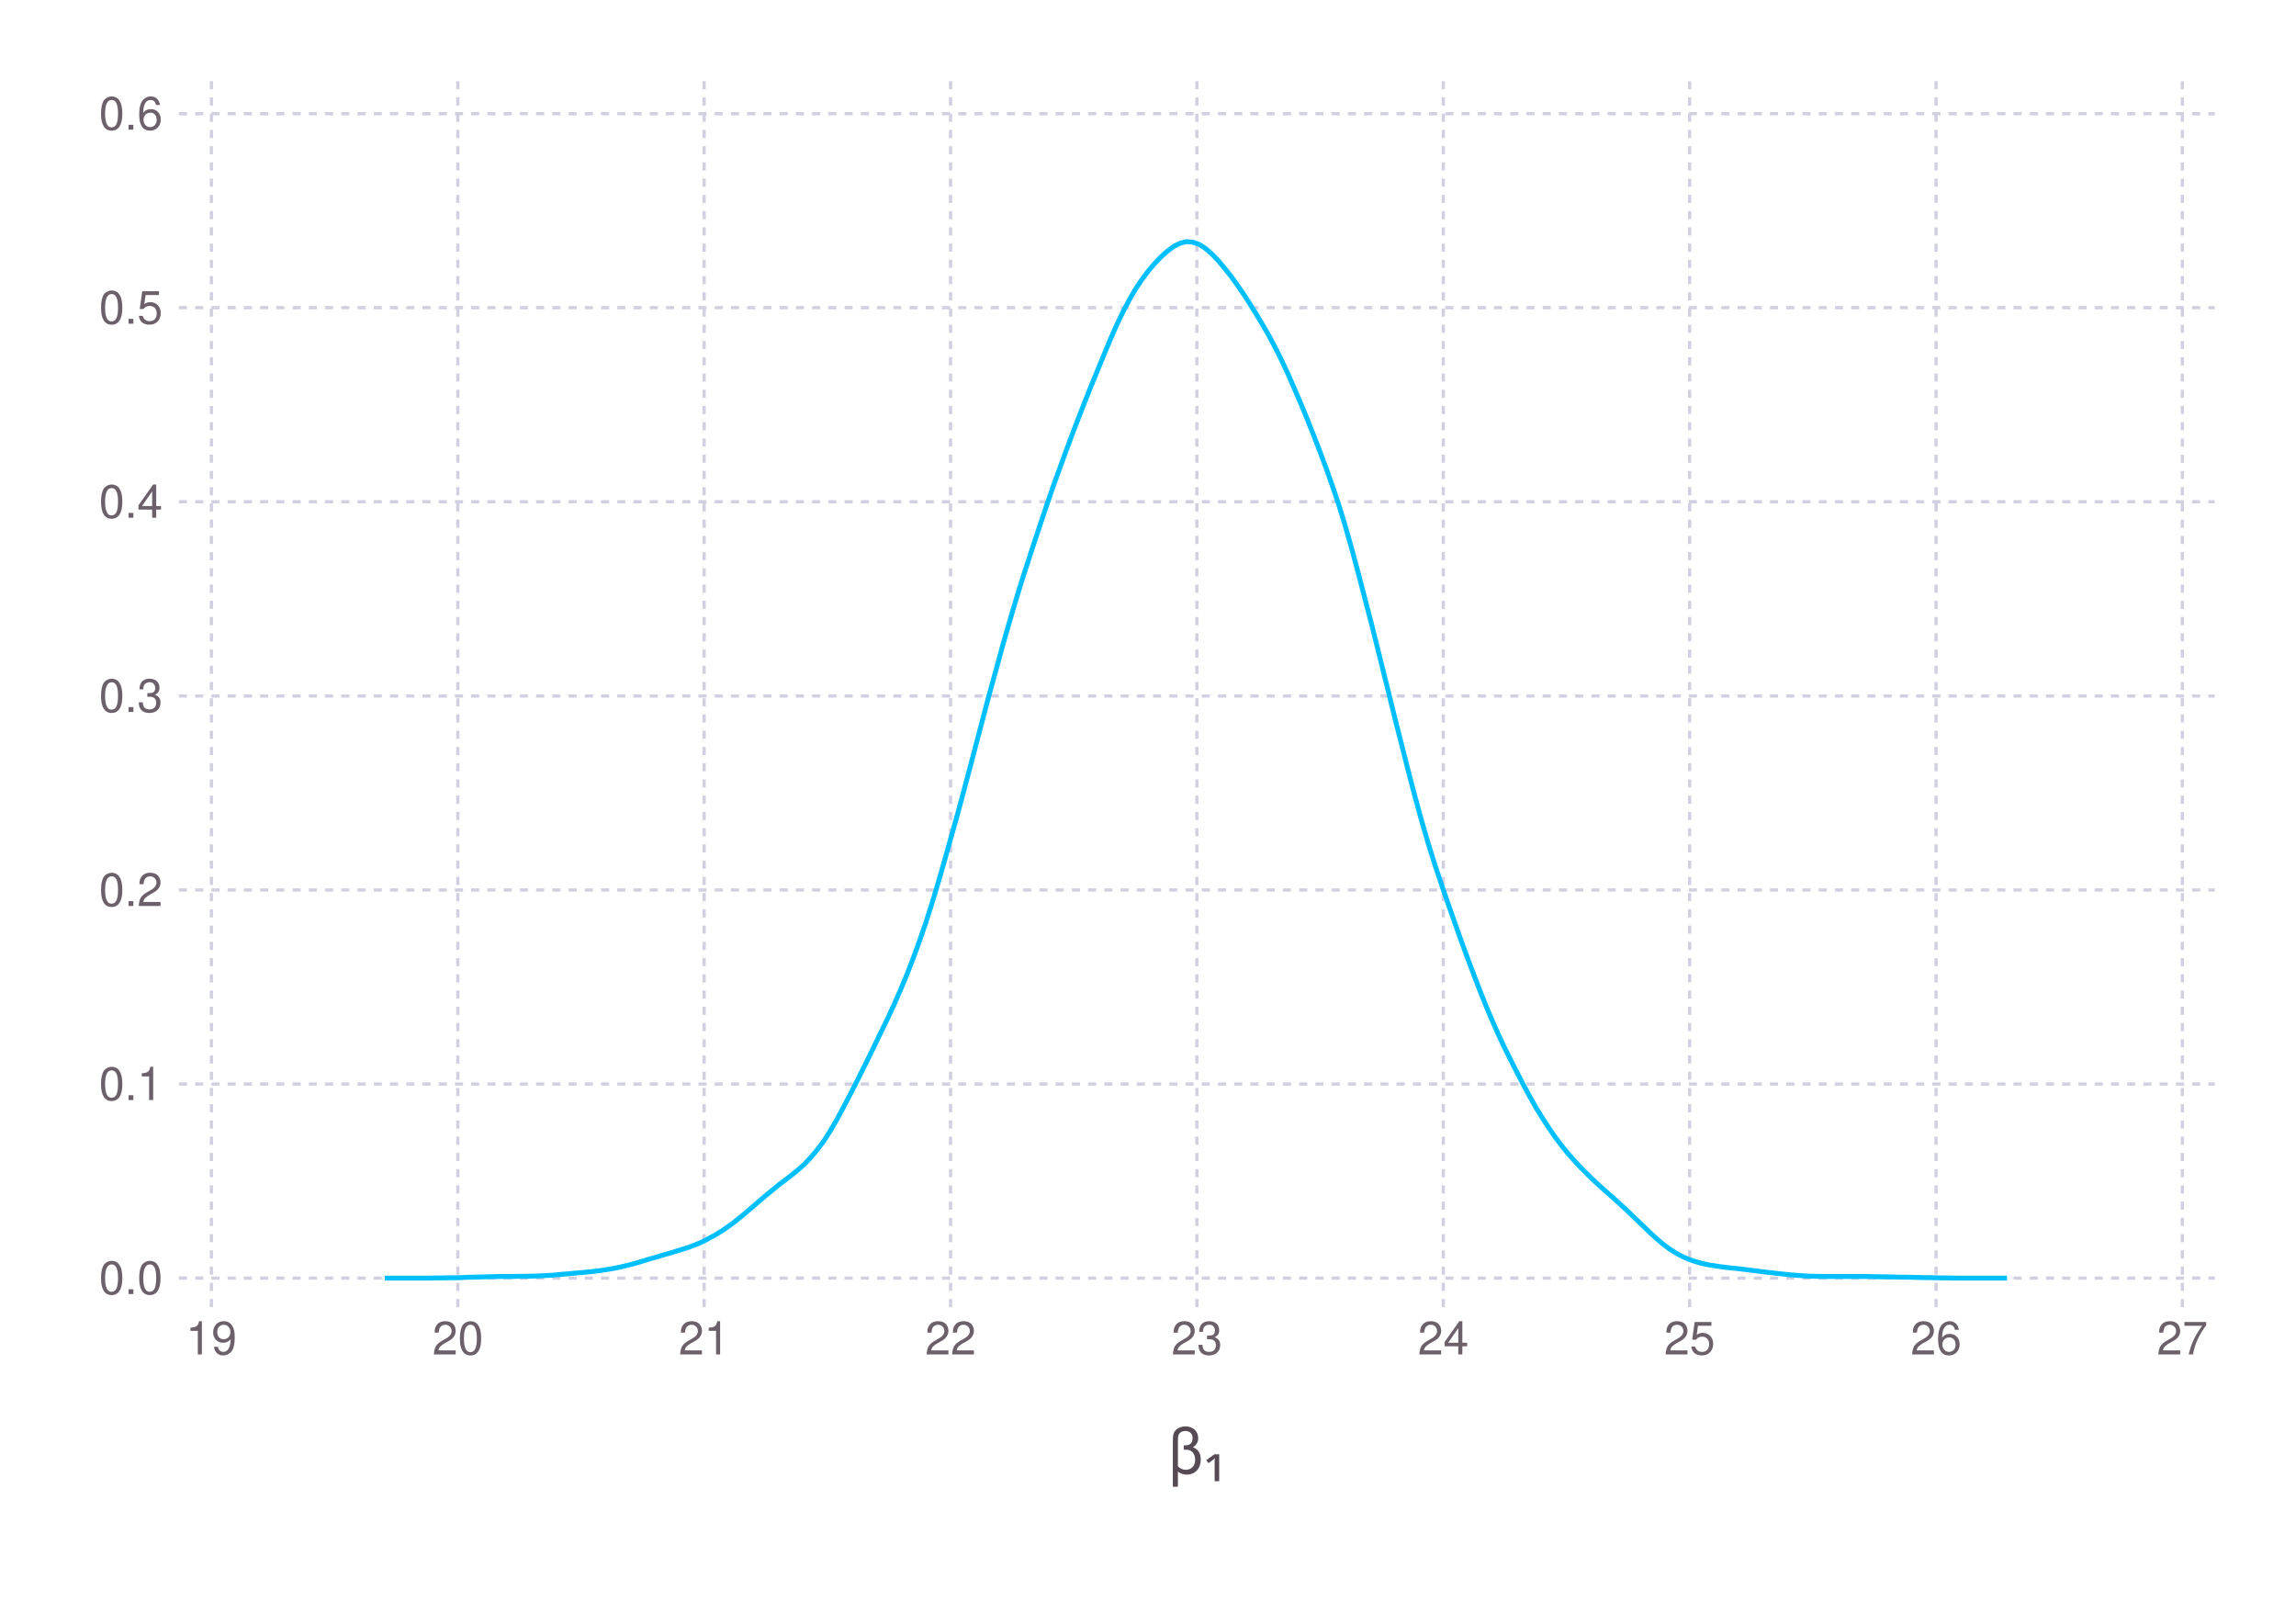
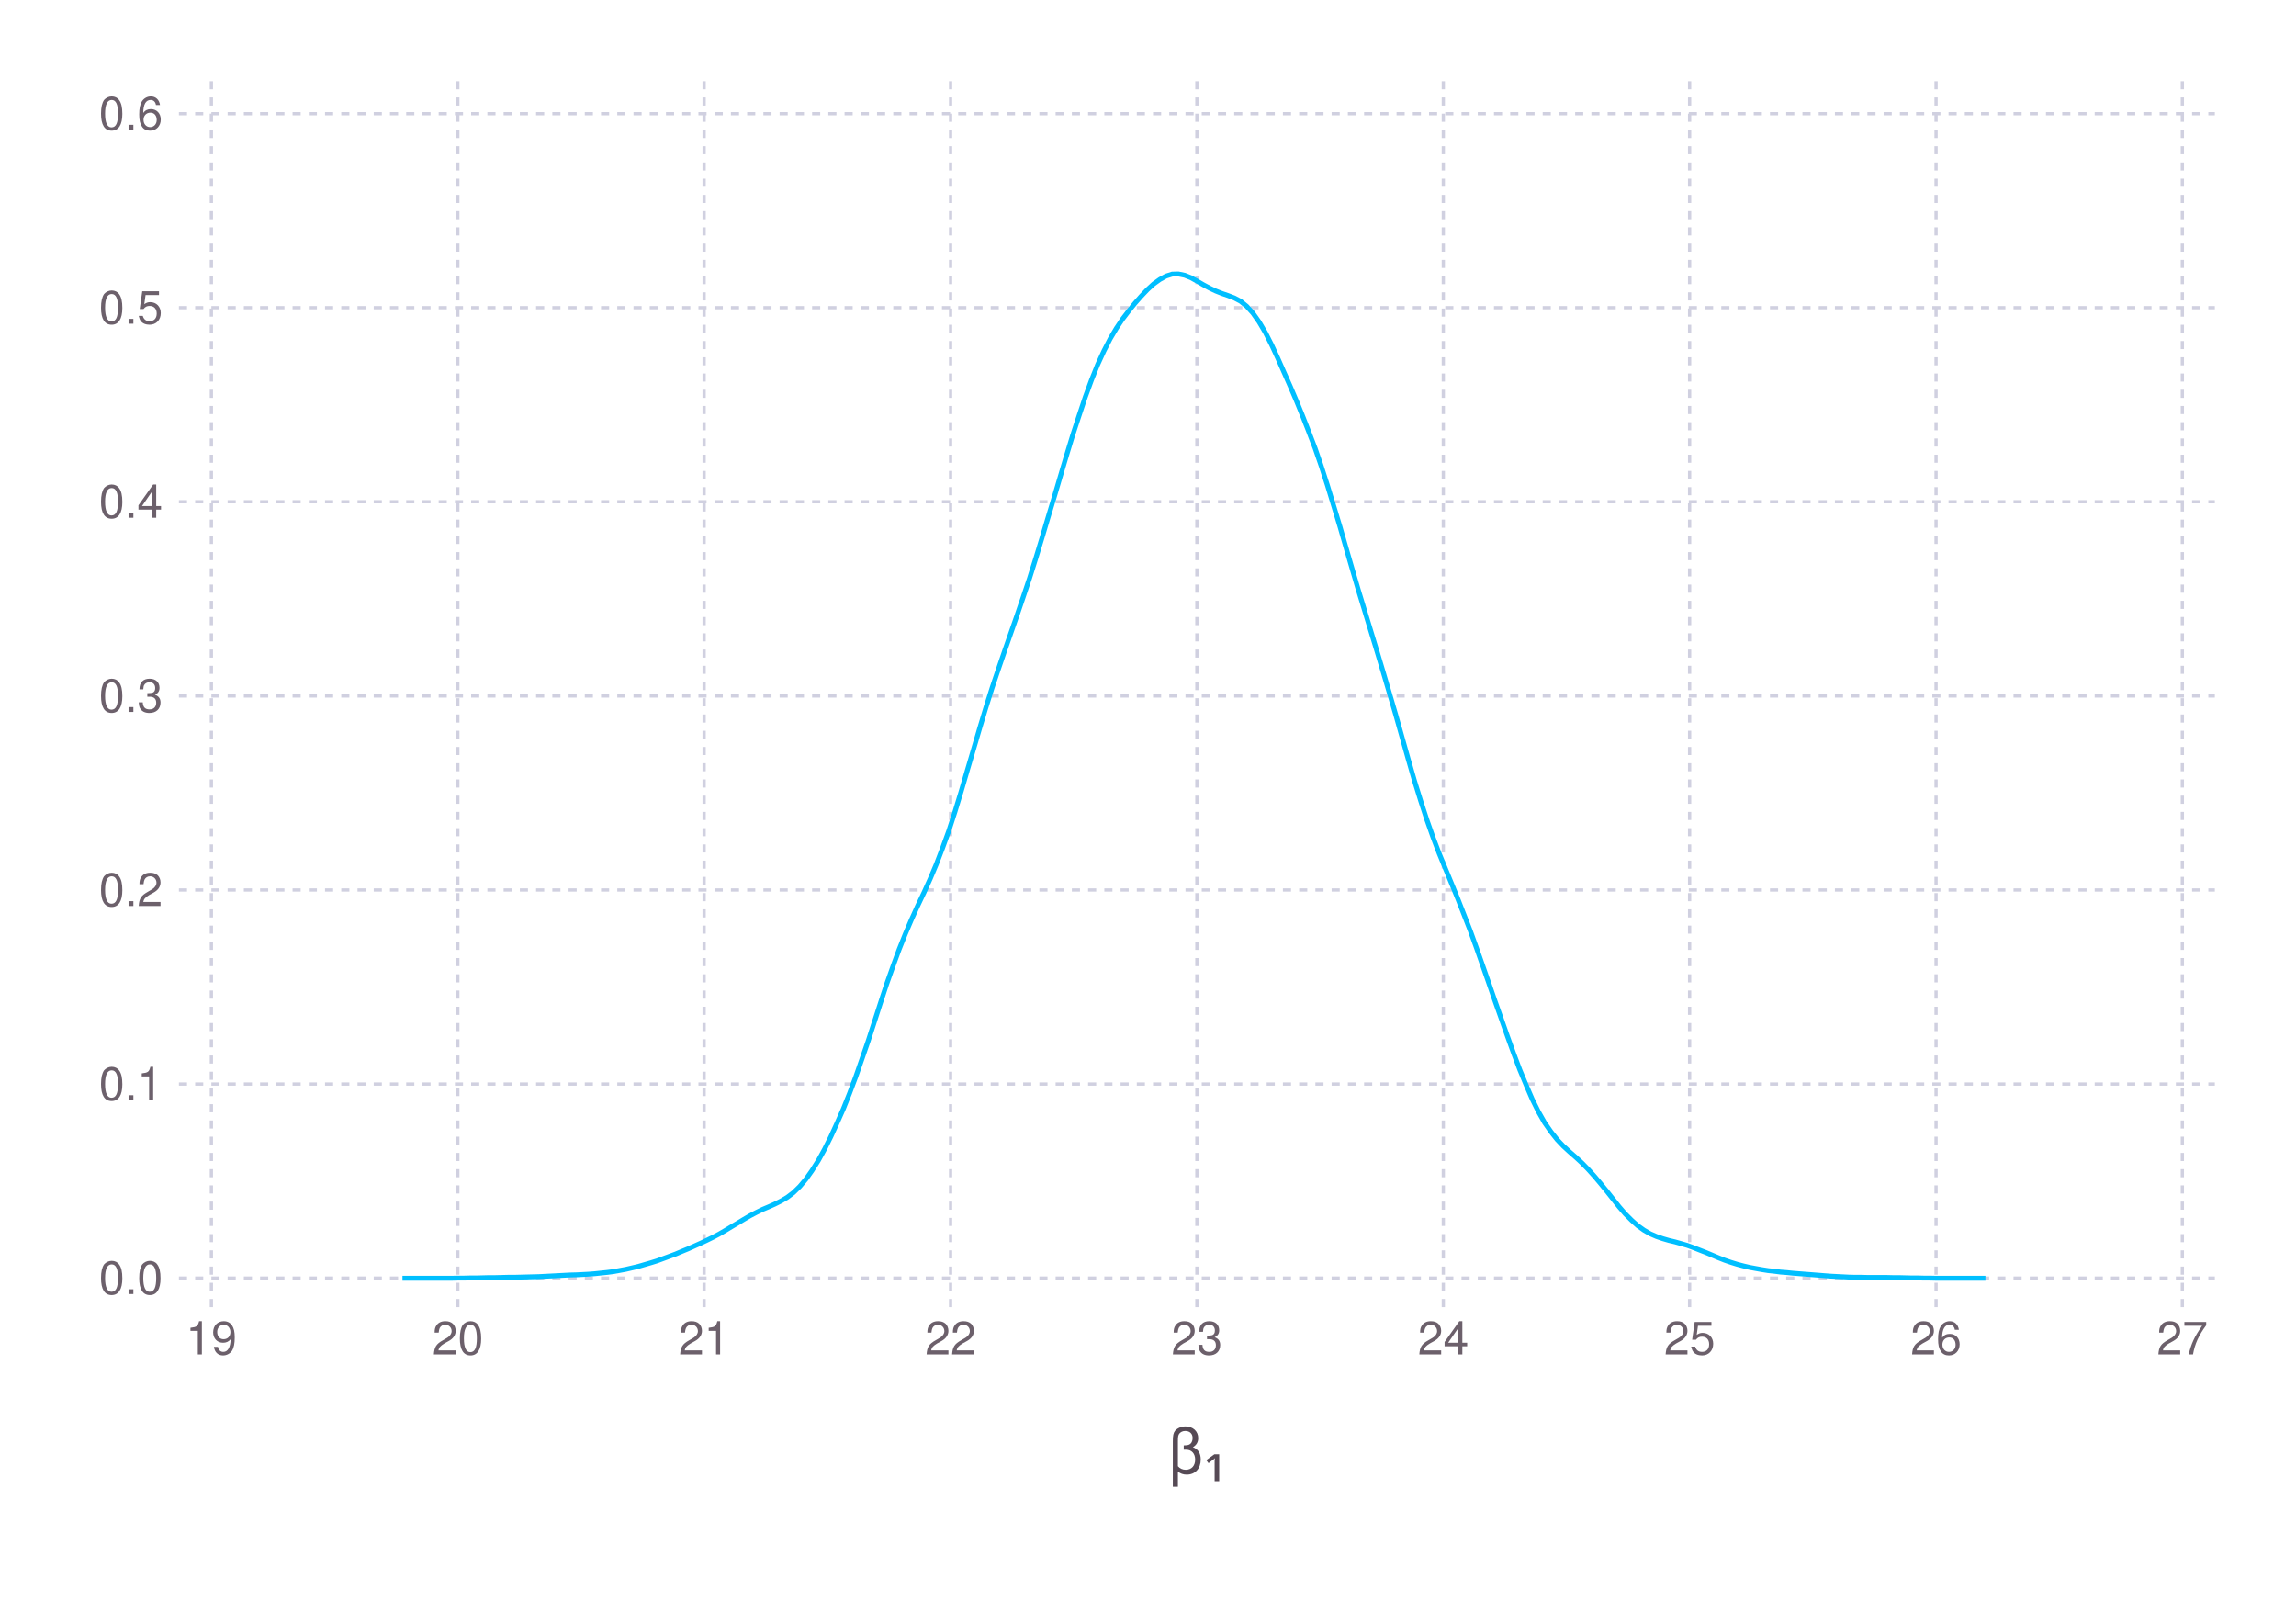
<svg xmlns="http://www.w3.org/2000/svg" version="1.2" width="141.42mm" height="100mm" viewBox="0 0 141.42 100" stroke="none" fill="#000000" stroke-width="0.3" font-size="3.88">
-   <g class="plotroot xscalable yscalable" id="img-07cff1e6-1">
-     <g font-size="3.88" font-family="'PT Sans','Helvetica Neue','Helvetica',sans-serif" fill="#564A55" stroke="#000000" stroke-opacity="0.000" id="img-07cff1e6-2">
+   <g class="plotroot xscalable yscalable" id="img-966c87d5-1">
+     <g font-size="3.88" font-family="'PT Sans','Helvetica Neue','Helvetica',sans-serif" fill="#564A55" stroke="#000000" stroke-opacity="0.000" id="img-966c87d5-2">
      <g transform="translate(73.72,88.39)">
        <g class="primitive">
          <text text-anchor="middle" dy="0.6em">β₁</text>
        </g>
      </g>
    </g>
-     <g class="guide xlabels" font-size="2.82" font-family="'PT Sans Caption','Helvetica Neue','Helvetica',sans-serif" fill="#6C606B" id="img-07cff1e6-3">
+     <g class="guide xlabels" font-size="2.82" font-family="'PT Sans Caption','Helvetica Neue','Helvetica',sans-serif" fill="#6C606B" id="img-966c87d5-3">
      <g transform="translate(13.02,81.72)">
        <g class="primitive">
          <text text-anchor="middle" dy="0.6em">19</text>
        </g>
      </g>
      <g transform="translate(28.2,81.72)">
        <g class="primitive">
          <text text-anchor="middle" dy="0.6em">20</text>
        </g>
      </g>
      <g transform="translate(43.37,81.72)">
        <g class="primitive">
          <text text-anchor="middle" dy="0.6em">21</text>
        </g>
      </g>
      <g transform="translate(58.55,81.72)">
        <g class="primitive">
          <text text-anchor="middle" dy="0.6em">22</text>
        </g>
      </g>
      <g transform="translate(73.72,81.72)">
        <g class="primitive">
          <text text-anchor="middle" dy="0.6em">23</text>
        </g>
      </g>
      <g transform="translate(88.9,81.72)">
        <g class="primitive">
          <text text-anchor="middle" dy="0.6em">24</text>
        </g>
      </g>
      <g transform="translate(104.07,81.72)">
        <g class="primitive">
          <text text-anchor="middle" dy="0.6em">25</text>
        </g>
      </g>
      <g transform="translate(119.25,81.72)">
        <g class="primitive">
          <text text-anchor="middle" dy="0.6em">26</text>
        </g>
      </g>
      <g transform="translate(134.42,81.72)">
        <g class="primitive">
          <text text-anchor="middle" dy="0.6em">27</text>
        </g>
      </g>
    </g>
-     <g clip-path="url(#img-07cff1e6-4)">
-       <g id="img-07cff1e6-5">
-         <g pointer-events="visible" opacity="1" fill="#000000" fill-opacity="0.000" stroke="#000000" stroke-opacity="0.000" class="guide background" id="img-07cff1e6-6">
+     <g clip-path="url(#img-966c87d5-4)">
+       <g id="img-966c87d5-5">
+         <g pointer-events="visible" opacity="0" fill="#000000" fill-opacity="0.000" stroke="#000000" stroke-opacity="0.000" class="guide background" id="img-966c87d5-6">
          <g transform="translate(73.72,42.86)">
            <path d="M-62.7,-37.86 L 62.7 -37.86 62.7 37.86 -62.7 37.86 z" class="primitive" />
          </g>
        </g>
-         <g class="guide ygridlines xfixed" stroke-dasharray="0.5,0.5" stroke-width="0.2" stroke="#D0D0E0" id="img-07cff1e6-7">
+         <g class="guide ygridlines xfixed" stroke-dasharray="0.5,0.5" stroke-width="0.2" stroke="#D0D0E0" id="img-966c87d5-7">
          <g transform="translate(73.72,78.71)">
            <path fill="none" d="M-62.7,0 L 62.7 0" class="primitive" />
          </g>
          <g transform="translate(73.72,66.76)">
            <path fill="none" d="M-62.7,0 L 62.7 0" class="primitive" />
          </g>
          <g transform="translate(73.72,54.81)">
            <path fill="none" d="M-62.7,0 L 62.7 0" class="primitive" />
          </g>
          <g transform="translate(73.72,42.86)">
            <path fill="none" d="M-62.7,0 L 62.7 0" class="primitive" />
          </g>
          <g transform="translate(73.72,30.9)">
            <path fill="none" d="M-62.7,0 L 62.7 0" class="primitive" />
          </g>
          <g transform="translate(73.72,18.95)">
            <path fill="none" d="M-62.7,0 L 62.7 0" class="primitive" />
          </g>
          <g transform="translate(73.72,7)">
            <path fill="none" d="M-62.7,0 L 62.7 0" class="primitive" />
          </g>
        </g>
-         <g class="guide xgridlines yfixed" stroke-dasharray="0.5,0.5" stroke-width="0.2" stroke="#D0D0E0" id="img-07cff1e6-8">
+         <g class="guide xgridlines yfixed" stroke-dasharray="0.5,0.5" stroke-width="0.2" stroke="#D0D0E0" id="img-966c87d5-8">
          <g transform="translate(13.02,42.86)">
            <path fill="none" d="M0,-37.86 L 0 37.86" class="primitive" />
          </g>
          <g transform="translate(28.2,42.86)">
            <path fill="none" d="M0,-37.86 L 0 37.86" class="primitive" />
          </g>
          <g transform="translate(43.37,42.86)">
            <path fill="none" d="M0,-37.86 L 0 37.86" class="primitive" />
          </g>
          <g transform="translate(58.55,42.86)">
            <path fill="none" d="M0,-37.86 L 0 37.86" class="primitive" />
          </g>
          <g transform="translate(73.72,42.86)">
            <path fill="none" d="M0,-37.86 L 0 37.86" class="primitive" />
          </g>
          <g transform="translate(88.9,42.86)">
            <path fill="none" d="M0,-37.86 L 0 37.86" class="primitive" />
          </g>
          <g transform="translate(104.07,42.86)">
            <path fill="none" d="M0,-37.86 L 0 37.86" class="primitive" />
          </g>
          <g transform="translate(119.25,42.86)">
            <path fill="none" d="M0,-37.86 L 0 37.86" class="primitive" />
          </g>
          <g transform="translate(134.42,42.86)">
            <path fill="none" d="M0,-37.86 L 0 37.86" class="primitive" />
          </g>
        </g>
-         <g class="plotpanel" id="img-07cff1e6-9">
-           <g stroke-width="0.3" fill="#000000" fill-opacity="0.000" class="geometry" id="img-07cff1e6-10">
-             <g class="color_LCHab{Float32}(70.0f0,60.0f0,240.0f0)" stroke-dasharray="none" stroke="#00BFFF" id="img-07cff1e6-11">
-               <g transform="translate(73.66,60.63)">
-                 <path fill="none" d="M-49.96,18.08 L -49.57 18.08 -49.18 18.08 -48.79 18.08 -48.39 18.08 -48 18.08 -47.61 18.08 -47.22 18.08 -46.83 18.07 -46.43 18.07 -46.04 18.06 -45.65 18.06 -45.26 18.05 -44.87 18.03 -44.48 18.02 -44.08 18.01 -43.69 18 -43.3 17.99 -42.91 17.98 -42.52 17.98 -42.12 17.98 -41.73 17.97 -41.34 17.97 -40.95 17.96 -40.56 17.95 -40.17 17.93 -39.77 17.91 -39.38 17.88 -38.99 17.84 -38.6 17.81 -38.21 17.77 -37.81 17.74 -37.42 17.7 -37.03 17.66 -36.64 17.61 -36.25 17.55 -35.85 17.48 -35.46 17.4 -35.07 17.31 -34.68 17.21 -34.29 17.1 -33.9 16.98 -33.5 16.86 -33.11 16.75 -32.72 16.63 -32.33 16.52 -31.94 16.4 -31.54 16.28 -31.15 16.15 -30.76 16 -30.37 15.83 -29.98 15.63 -29.59 15.41 -29.19 15.17 -28.8 14.9 -28.41 14.61 -28.02 14.3 -27.63 13.97 -27.23 13.63 -26.84 13.29 -26.45 12.96 -26.06 12.64 -25.67 12.32 -25.27 12.02 -24.88 11.72 -24.49 11.4 -24.1 11.05 -23.71 10.64 -23.32 10.17 -22.92 9.64 -22.53 9.03 -22.14 8.36 -21.75 7.64 -21.36 6.89 -20.96 6.12 -20.57 5.34 -20.18 4.55 -19.79 3.75 -19.4 2.94 -19 2.12 -18.61 1.28 -18.22 0.39 -17.83 -0.54 -17.44 -1.54 -17.05 -2.61 -16.65 -3.76 -16.26 -4.99 -15.87 -6.28 -15.48 -7.64 -15.09 -9.03 -14.69 -10.46 -14.3 -11.91 -13.91 -13.38 -13.52 -14.86 -13.13 -16.34 -12.74 -17.82 -12.34 -19.27 -11.95 -20.7 -11.56 -22.07 -11.17 -23.4 -10.78 -24.68 -10.38 -25.92 -9.99 -27.12 -9.6 -28.3 -9.21 -29.46 -8.82 -30.59 -8.42 -31.7 -8.03 -32.77 -7.64 -33.82 -7.25 -34.84 -6.86 -35.84 -6.47 -36.82 -6.07 -37.79 -5.68 -38.74 -5.29 -39.68 -4.9 -40.57 -4.51 -41.39 -4.11 -42.15 -3.72 -42.82 -3.33 -43.41 -2.94 -43.93 -2.55 -44.39 -2.16 -44.8 -1.76 -45.16 -1.37 -45.45 -0.98 -45.65 -0.59 -45.75 -0.2 -45.72 0.2 -45.58 0.59 -45.33 0.98 -44.99 1.37 -44.59 1.76 -44.12 2.16 -43.62 2.55 -43.08 2.94 -42.51 3.33 -41.91 3.72 -41.28 4.11 -40.63 4.51 -39.94 4.9 -39.2 5.29 -38.42 5.68 -37.58 6.07 -36.69 6.47 -35.76 6.86 -34.81 7.25 -33.83 7.64 -32.82 8.03 -31.77 8.42 -30.67 8.82 -29.48 9.21 -28.2 9.6 -26.83 9.99 -25.38 10.38 -23.88 10.78 -22.35 11.17 -20.79 11.56 -19.22 11.95 -17.65 12.34 -16.07 12.74 -14.5 13.13 -12.96 13.52 -11.48 13.91 -10.06 14.3 -8.72 14.69 -7.47 15.09 -6.27 15.48 -5.13 15.87 -4.02 16.26 -2.92 16.65 -1.84 17.05 -0.78 17.44 0.24 17.83 1.22 18.22 2.15 18.61 3.03 19 3.87 19.4 4.67 19.79 5.44 20.18 6.19 20.57 6.91 20.96 7.6 21.36 8.25 21.75 8.85 22.14 9.41 22.53 9.93 22.92 10.41 23.32 10.86 23.71 11.28 24.1 11.67 24.49 12.05 24.88 12.41 25.27 12.76 25.67 13.11 26.06 13.46 26.45 13.82 26.84 14.19 27.23 14.57 27.63 14.95 28.02 15.33 28.41 15.68 28.8 16.01 29.19 16.3 29.59 16.55 29.98 16.76 30.37 16.93 30.76 17.06 31.15 17.17 31.54 17.26 31.94 17.32 32.33 17.38 32.72 17.43 33.11 17.47 33.5 17.51 33.9 17.56 34.29 17.61 34.68 17.66 35.07 17.71 35.46 17.75 35.85 17.8 36.25 17.84 36.64 17.88 37.03 17.91 37.42 17.94 37.81 17.96 38.21 17.97 38.6 17.98 38.99 17.98 39.38 17.98 39.77 17.98 40.17 17.98 40.56 17.98 40.95 17.98 41.34 17.98 41.73 17.99 42.12 18 42.52 18 42.91 18.01 43.3 18.02 43.69 18.02 44.08 18.03 44.48 18.04 44.87 18.05 45.26 18.05 45.65 18.06 46.04 18.07 46.43 18.07 46.83 18.08 47.22 18.08 47.61 18.08 48 18.08 48.39 18.08 48.79 18.08 49.18 18.08 49.57 18.08 49.96 18.08" class="primitive" />
+         <g class="plotpanel" id="img-966c87d5-9">
+           <g stroke-width="0.3" fill="#000000" fill-opacity="0.000" class="geometry" id="img-966c87d5-10">
+             <g class="color_LCHab{Float32}(70.0f0,60.0f0,240.0f0)" stroke-dasharray="none" stroke="#00BFFF" id="img-966c87d5-11">
+               <g transform="translate(73.54,60.19)">
+                 <path fill="none" d="M-48.75,18.53 L -48.37 18.53 -47.99 18.53 -47.6 18.53 -47.22 18.53 -46.84 18.53 -46.46 18.53 -46.07 18.53 -45.69 18.53 -45.31 18.52 -44.93 18.52 -44.55 18.51 -44.16 18.51 -43.78 18.5 -43.4 18.49 -43.02 18.49 -42.63 18.48 -42.25 18.47 -41.87 18.47 -41.49 18.46 -41.1 18.45 -40.72 18.44 -40.34 18.43 -39.96 18.41 -39.57 18.39 -39.19 18.37 -38.81 18.35 -38.43 18.33 -38.05 18.32 -37.66 18.3 -37.28 18.28 -36.9 18.25 -36.52 18.21 -36.13 18.17 -35.75 18.12 -35.37 18.05 -34.99 17.98 -34.6 17.89 -34.22 17.8 -33.84 17.69 -33.46 17.58 -33.07 17.46 -32.69 17.32 -32.31 17.18 -31.93 17.04 -31.55 16.88 -31.16 16.72 -30.78 16.55 -30.4 16.38 -30.02 16.2 -29.63 16.01 -29.25 15.81 -28.87 15.59 -28.49 15.36 -28.1 15.13 -27.72 14.9 -27.34 14.68 -26.96 14.48 -26.57 14.29 -26.19 14.13 -25.81 13.96 -25.43 13.77 -25.04 13.54 -24.66 13.25 -24.28 12.88 -23.9 12.43 -23.52 11.89 -23.13 11.27 -22.75 10.58 -22.37 9.82 -21.99 8.99 -21.6 8.11 -21.22 7.16 -20.84 6.15 -20.46 5.06 -20.07 3.93 -19.69 2.76 -19.31 1.58 -18.93 0.42 -18.54 -0.68 -18.16 -1.72 -17.78 -2.67 -17.4 -3.56 -17.02 -4.4 -16.63 -5.22 -16.25 -6.06 -15.87 -6.96 -15.49 -7.95 -15.1 -9.02 -14.72 -10.2 -14.34 -11.45 -13.96 -12.75 -13.57 -14.07 -13.19 -15.37 -12.81 -16.63 -12.43 -17.84 -12.04 -19 -11.66 -20.11 -11.28 -21.2 -10.9 -22.29 -10.52 -23.41 -10.13 -24.57 -9.75 -25.78 -9.37 -27.03 -8.99 -28.31 -8.6 -29.6 -8.22 -30.89 -7.84 -32.17 -7.46 -33.42 -7.07 -34.61 -6.69 -35.75 -6.31 -36.79 -5.93 -37.74 -5.54 -38.59 -5.16 -39.33 -4.78 -39.97 -4.4 -40.54 -4.01 -41.05 -3.63 -41.52 -3.25 -41.95 -2.87 -42.35 -2.49 -42.7 -2.1 -42.98 -1.72 -43.19 -1.34 -43.31 -0.96 -43.32 -0.57 -43.24 -0.19 -43.09 0.19 -42.88 0.57 -42.66 0.96 -42.45 1.34 -42.27 1.72 -42.12 2.1 -41.99 2.49 -41.84 2.87 -41.64 3.25 -41.33 3.63 -40.91 4.01 -40.37 4.4 -39.71 4.78 -38.96 5.16 -38.14 5.54 -37.28 5.93 -36.4 6.31 -35.51 6.69 -34.58 7.07 -33.61 7.46 -32.59 7.84 -31.49 8.22 -30.31 8.6 -29.06 8.99 -27.77 9.37 -26.45 9.75 -25.14 10.13 -23.84 10.52 -22.56 10.9 -21.31 11.28 -20.06 11.66 -18.79 12.04 -17.5 12.43 -16.17 12.81 -14.82 13.19 -13.47 13.57 -12.15 13.96 -10.89 14.34 -9.72 14.72 -8.64 15.1 -7.64 15.49 -6.69 15.87 -5.77 16.25 -4.84 16.63 -3.87 17.02 -2.87 17.4 -1.82 17.78 -0.74 18.16 0.35 18.54 1.45 18.93 2.55 19.31 3.63 19.69 4.68 20.07 5.69 20.46 6.63 20.84 7.51 21.22 8.28 21.6 8.95 21.99 9.51 22.37 9.99 22.75 10.39 23.13 10.74 23.52 11.08 23.9 11.43 24.28 11.82 24.66 12.24 25.04 12.69 25.43 13.17 25.81 13.65 26.19 14.13 26.57 14.57 26.96 14.96 27.34 15.3 27.72 15.57 28.1 15.79 28.49 15.96 28.87 16.09 29.25 16.2 29.63 16.29 30.02 16.4 30.4 16.51 30.78 16.65 31.16 16.8 31.55 16.95 31.93 17.11 32.31 17.27 32.69 17.42 33.07 17.55 33.46 17.67 33.84 17.77 34.22 17.86 34.6 17.93 34.99 18 35.37 18.06 35.75 18.1 36.13 18.15 36.52 18.18 36.9 18.22 37.28 18.25 37.66 18.28 38.05 18.31 38.43 18.34 38.81 18.37 39.19 18.4 39.57 18.42 39.96 18.44 40.34 18.46 40.72 18.47 41.1 18.47 41.49 18.48 41.87 18.48 42.25 18.48 42.63 18.48 43.02 18.49 43.4 18.49 43.78 18.5 44.16 18.51 44.55 18.51 44.93 18.52 45.31 18.52 45.69 18.53 46.07 18.53 46.46 18.53 46.84 18.53 47.22 18.53 47.6 18.53 47.99 18.53 48.37 18.53 48.75 18.53" class="primitive" />
              </g>
            </g>
          </g>
        </g>
      </g>
    </g>
-     <g class="guide ylabels" font-size="2.82" font-family="'PT Sans Caption','Helvetica Neue','Helvetica',sans-serif" fill="#6C606B" id="img-07cff1e6-12">
+     <g class="guide ylabels" font-size="2.82" font-family="'PT Sans Caption','Helvetica Neue','Helvetica',sans-serif" fill="#6C606B" id="img-966c87d5-12">
      <g transform="translate(10.02,78.71)">
        <g class="primitive">
          <text text-anchor="end" dy="0.35em">0.0</text>
        </g>
      </g>
      <g transform="translate(10.02,66.76)">
        <g class="primitive">
          <text text-anchor="end" dy="0.35em">0.1</text>
        </g>
      </g>
      <g transform="translate(10.02,54.81)">
        <g class="primitive">
          <text text-anchor="end" dy="0.35em">0.2</text>
        </g>
      </g>
      <g transform="translate(10.02,42.86)">
        <g class="primitive">
          <text text-anchor="end" dy="0.35em">0.3</text>
        </g>
      </g>
      <g transform="translate(10.02,30.9)">
        <g class="primitive">
          <text text-anchor="end" dy="0.35em">0.4</text>
        </g>
      </g>
      <g transform="translate(10.02,18.95)">
        <g class="primitive">
          <text text-anchor="end" dy="0.35em">0.5</text>
        </g>
      </g>
      <g transform="translate(10.02,7)">
        <g class="primitive">
          <text text-anchor="end" dy="0.35em">0.6</text>
        </g>
      </g>
    </g>
  </g>
  <defs>
-     <clipPath id="img-07cff1e6-4">
+     <clipPath id="img-966c87d5-4">
      <path d="M11.02,5 L 136.42 5 136.42 80.72 11.02 80.72" />
    </clipPath>
  </defs>
</svg>
